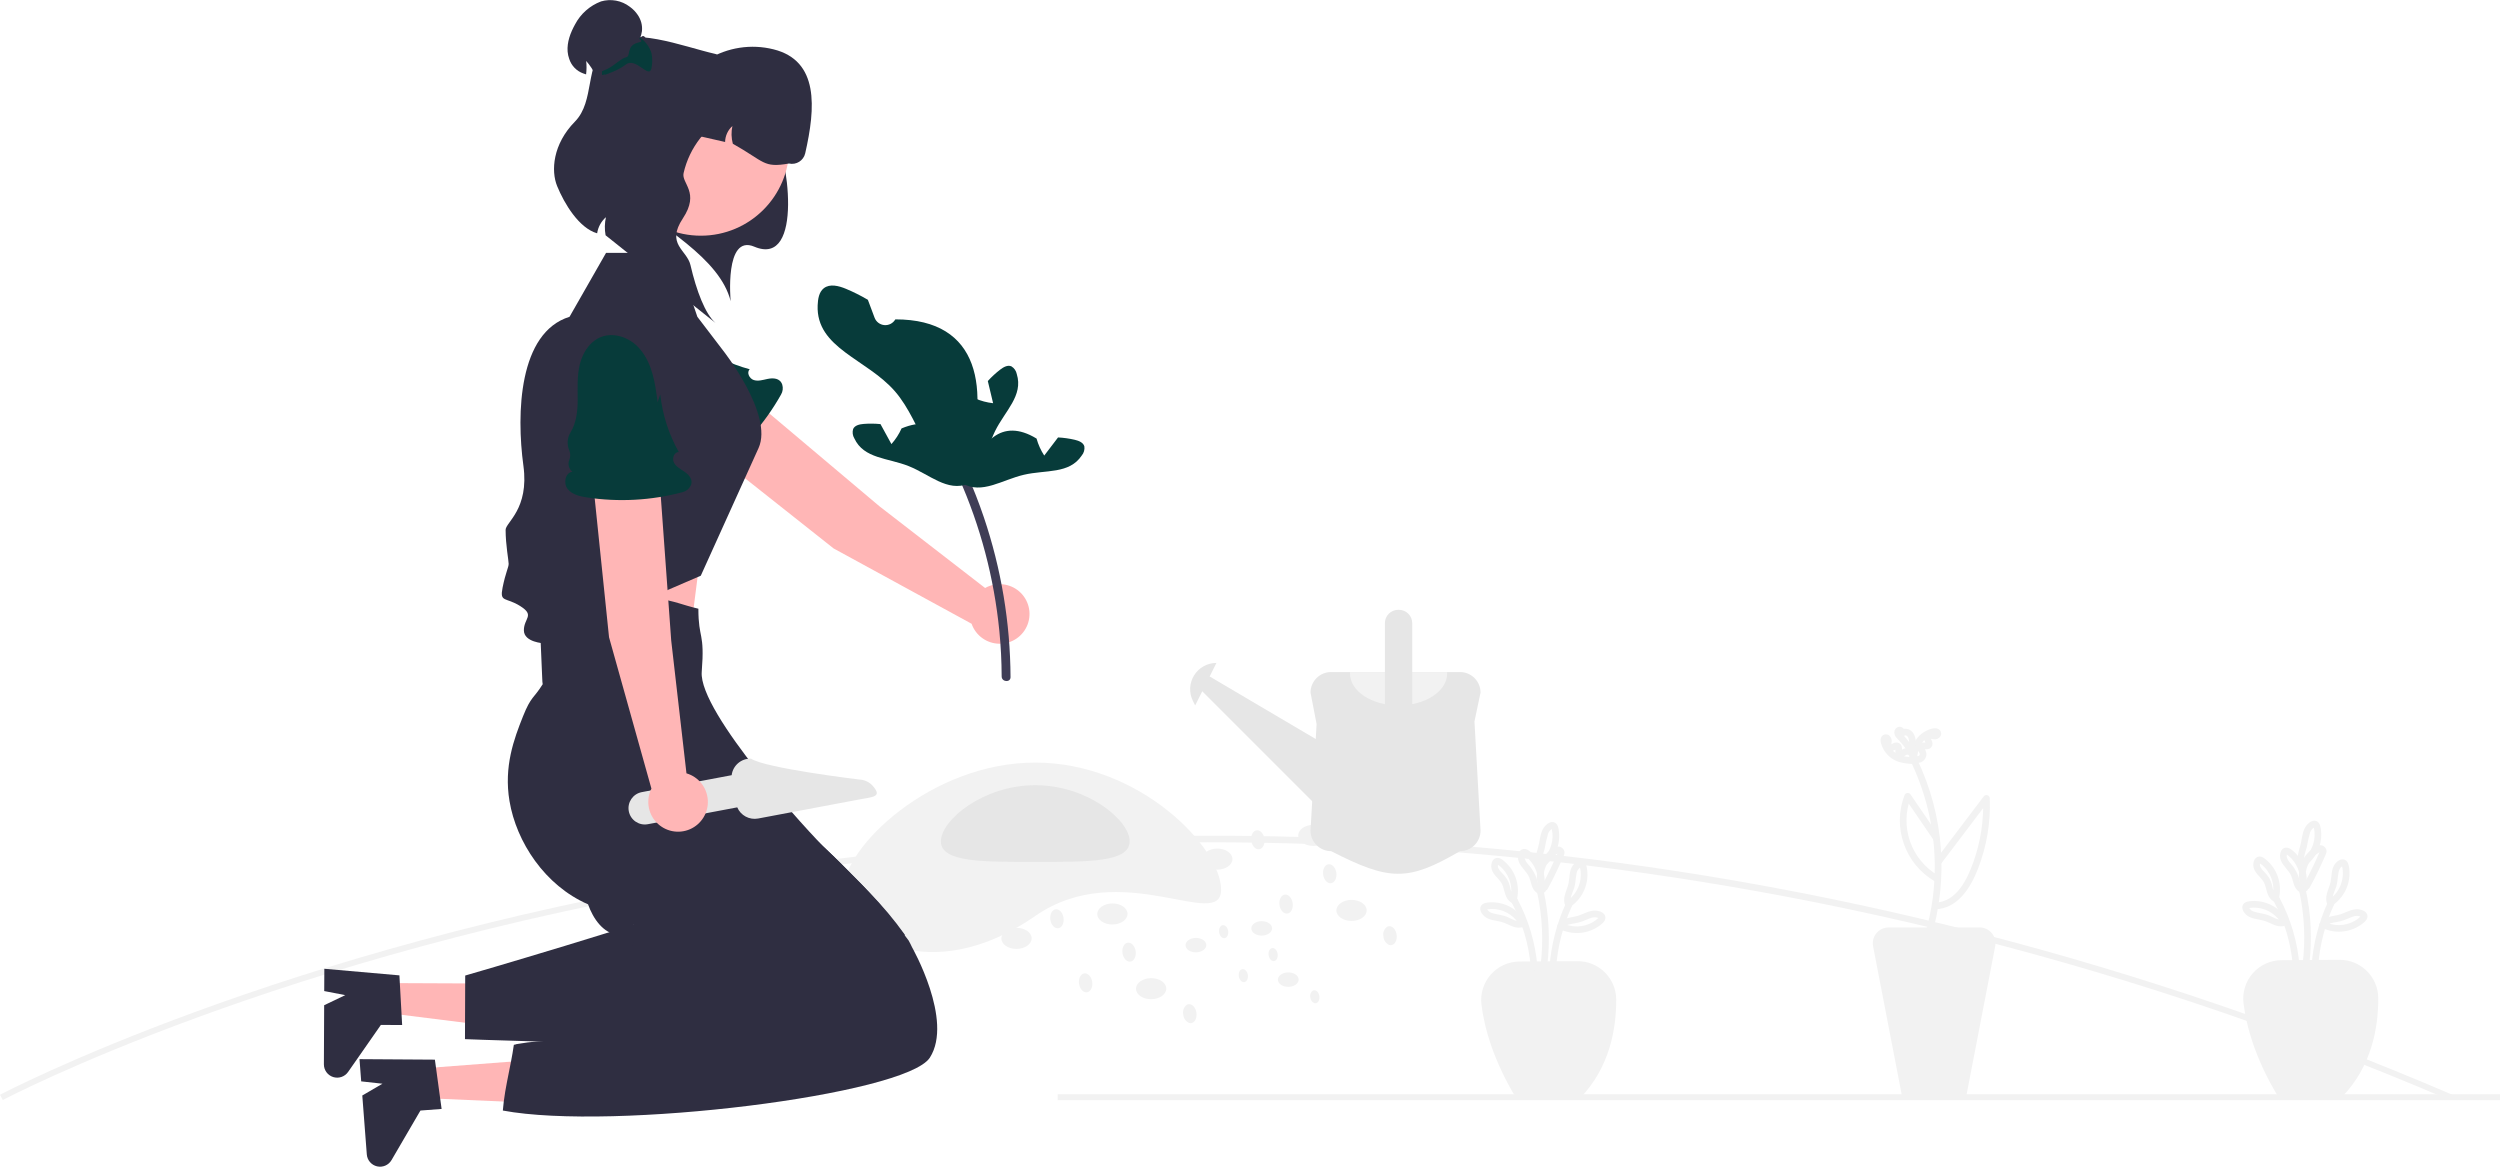
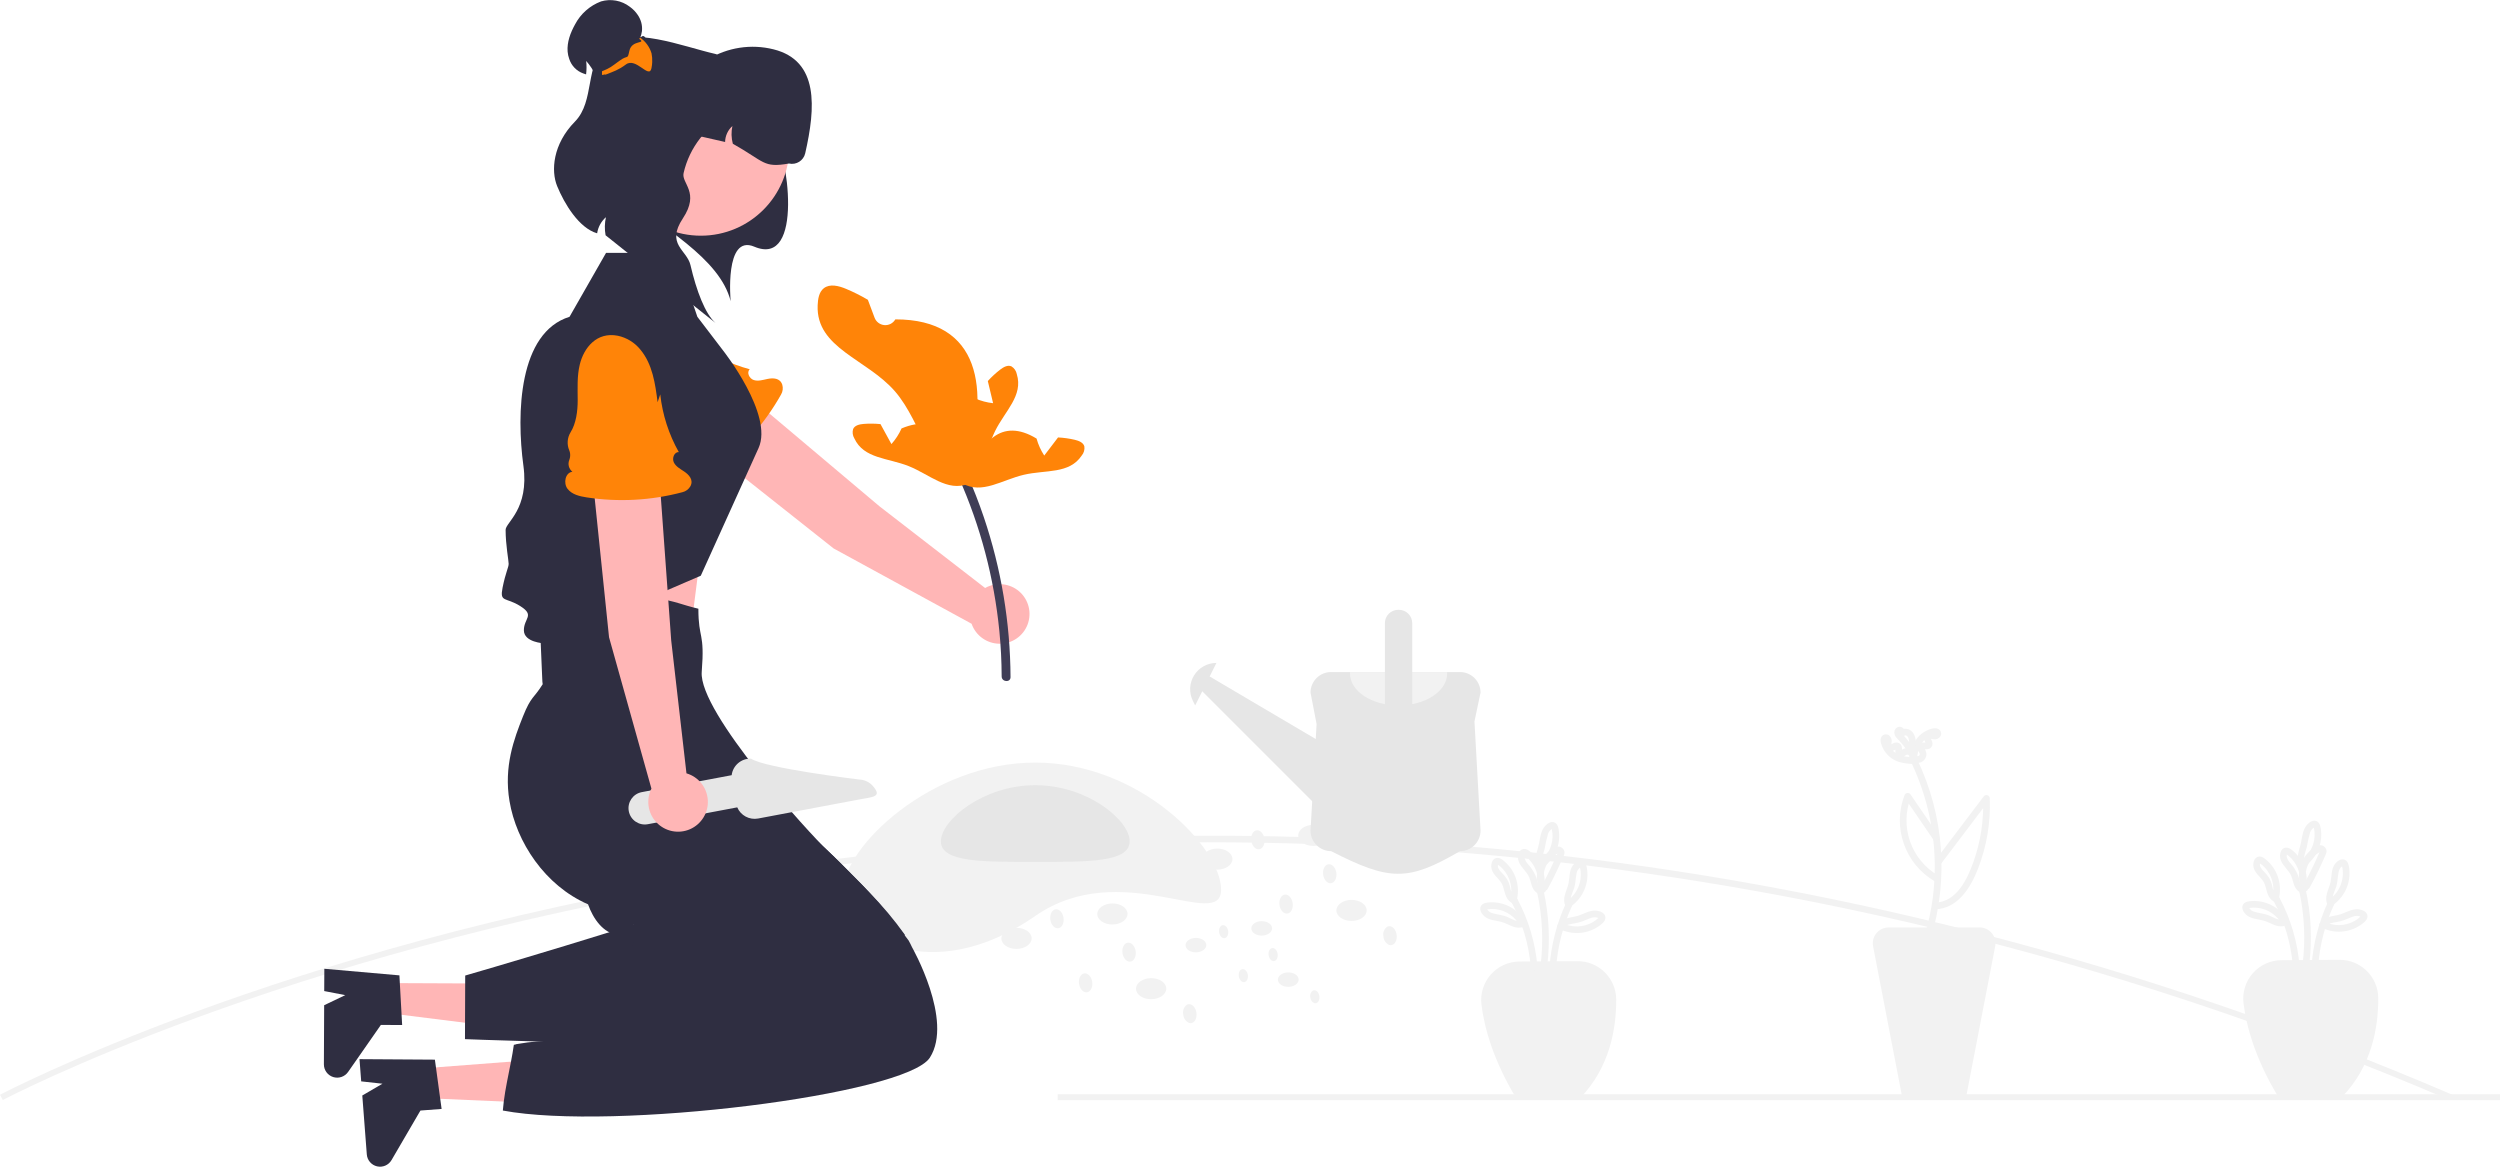
<svg xmlns="http://www.w3.org/2000/svg" data-name="Layer 1" width="842.42" height="393.14" viewBox="0 0 842.42 393.14">
  <path d="M1004.316,624.141c-235.938-101.214-447.564-95.834-583.55-73.502C273.404,574.842,180.65,623.614,179.73,624.105l-.94-1.766c.922-.491,93.907-49.395,241.569-73.659A1031.136,1031.136,0,0,1,682.929,539.476c109.39,10.179,217.785,38.045,322.175,82.827Z" transform="translate(-178.7898 -253.4298)" fill="#f2f2f2" />
  <path d="M459.692,438.239l-55.867-44.24a11.502,11.502,0,0,1-1.941-16.021l0,0a11.502,11.502,0,0,1,16.606-1.699l56.623,47.734,35.629,27.554a10.037,10.037,0,1,1-4.554,12.05Z" transform="translate(-178.7898 -253.4298)" fill="#ffb6b6" />
-   <path d="M411.144,408.148h0a3.392,3.392,0,0,1-3.579-2.024,4.4,4.4,0,0,0-1.797-1.994,4.047,4.047,0,0,0-.478-.231,6.636,6.636,0,0,1-4.092-4.572c-.819-3.419-3.448-6.737-6.088-9.295-2.89-2.799-5.975-5.484-8.11-8.894-3.081-4.919-3.945-11.822,1.999-15.925a13.359,13.359,0,0,1,8.679-2.189c6.403.521,11.698,4.428,16.728,8.215l-1.259-2.472a51.075,51.075,0,0,0,18.289,9.093c-1.15,1.045-.153,3.136,1.323,3.623s3.067-.026,4.587-.349c1.916-.407,4.285-.372,5.041,1.916a4.182,4.182,0,0,1-.405,3.326A79.033,79.033,0,0,1,420.697,410.734c-1.933,1.457-4.176,2.891-6.58,2.606S409.669,410.067,411.144,408.148Z" transform="translate(-178.7898 -253.4298)" fill="#073b3a" />
+   <path d="M411.144,408.148h0a3.392,3.392,0,0,1-3.579-2.024,4.4,4.4,0,0,0-1.797-1.994,4.047,4.047,0,0,0-.478-.231,6.636,6.636,0,0,1-4.092-4.572c-.819-3.419-3.448-6.737-6.088-9.295-2.89-2.799-5.975-5.484-8.11-8.894-3.081-4.919-3.945-11.822,1.999-15.925a13.359,13.359,0,0,1,8.679-2.189c6.403.521,11.698,4.428,16.728,8.215l-1.259-2.472a51.075,51.075,0,0,0,18.289,9.093c-1.15,1.045-.153,3.136,1.323,3.623s3.067-.026,4.587-.349c1.916-.407,4.285-.372,5.041,1.916a4.182,4.182,0,0,1-.405,3.326A79.033,79.033,0,0,1,420.697,410.734c-1.933,1.457-4.176,2.891-6.58,2.606S409.669,410.067,411.144,408.148Z" transform="translate(-178.7898 -253.4298)" fill="#ff8408" />
  <polygon points="188.066 216.472 182.851 191.335 237.661 174.07 230.28 231.933 188.066 216.472" fill="#ffb6b6" />
  <path d="M414.931,447.43l-52.822,22.781s-6.79-.299-6.79-4.401,3.795-4.961-1.179-8.121-7.025-1.109-6-6.237,2.051-6.824,2.051-8.027-1.026-6.331-1.026-11.459c0-2.486,7.986-7,6-21.568-2.421-17.749-1.571-44.911,15.537-50.221l0,0,12.307-21.537h23.458l7.308,21.537,8.662,11.352s17.087,21.608,11.96,32.889S414.931,447.43,414.931,447.43Z" transform="translate(-178.7898 -253.4298)" fill="#2f2e41" />
  <path d="M519.308,481.588a170.93,170.93,0,0,0-8.983-53.828q-2.523-7.465-5.734-14.669c-.785-1.765-3.482-.45-2.697,1.316a167.615,167.615,0,0,1,13.641,51.629q.754,7.643.782,15.328c.01,1.917,3.001,2.159,2.992.225Z" transform="translate(-178.7898 -253.4298)" fill="#3f3d56" />
-   <path d="M504.28,410.764l1.696,5.029c-14.405-1.436-16.134-19.574-25.619-30.505-9.493-10.919-26.636-14.523-26.043-28.983.089-2.092.419-4.433,2.061-5.739,2.054-1.615,5.054-.819,7.465.182a60.639,60.639,0,0,1,7.394,3.705q1.127,3.001,2.248,6.002a3.879,3.879,0,0,0,6.965.657l.037-.064C509.177,361.006,512.466,384.573,504.28,410.764Z" transform="translate(-178.7898 -253.4298)" fill="#073b3a" />
-   <path d="M505.041,416.459c-7.049,2.79-13-3.153-20.04-5.958-7.049-2.816-15.118-2.46-18.322-9.339a3.93,3.93,0,0,1-.414-3.17c.565-1.251,2.155-1.593,3.518-1.711a31.95,31.95,0,0,1,5.702.057c.459.827.908,1.663,1.367,2.499.776,1.412,1.543,2.824,2.319,4.236a20.431,20.431,0,0,0,3.415-5.279c12.983-5.426,18.642,4.219,20.454,16.73Z" transform="translate(-178.7898 -253.4298)" fill="#073b3a" />
-   <path d="M503.086,416.312c6.553,3.812,13.325-1.175,20.705-2.897,7.39-1.731,15.316-.173,19.512-6.496a3.93,3.93,0,0,0,.883-3.072c-.372-1.322-1.893-1.897-3.223-2.218a31.949,31.949,0,0,0-5.646-.795c-.578.749-1.146,1.508-1.725,2.267-.979,1.28-1.947,2.561-2.926,3.842a20.43,20.43,0,0,1-2.588-5.73c-12.026-7.306-19.063,1.386-22.724,13.485Z" transform="translate(-178.7898 -253.4298)" fill="#073b3a" />
-   <path d="M503.215,416.574c7.1-2.657,7.531-11.056,10.873-17.857,3.341-6.816,9.567-11.962,7.331-19.214a3.93,3.93,0,0,0-1.819-2.629c-1.258-.549-2.667.263-3.757,1.089a31.949,31.949,0,0,0-4.192,3.866c.214.921.441,1.842.662,2.771.371,1.568.749,3.129,1.119,4.697a20.43,20.43,0,0,1-6.073-1.627c-13.271,4.679-11.002,15.63-3.958,26.126Z" transform="translate(-178.7898 -253.4298)" fill="#073b3a" />
+   <path d="M504.28,410.764l1.696,5.029c-14.405-1.436-16.134-19.574-25.619-30.505-9.493-10.919-26.636-14.523-26.043-28.983.089-2.092.419-4.433,2.061-5.739,2.054-1.615,5.054-.819,7.465.182a60.639,60.639,0,0,1,7.394,3.705q1.127,3.001,2.248,6.002a3.879,3.879,0,0,0,6.965.657l.037-.064C509.177,361.006,512.466,384.573,504.28,410.764Z" transform="translate(-178.7898 -253.4298)" fill="#ff8408" />
+   <path d="M505.041,416.459c-7.049,2.79-13-3.153-20.04-5.958-7.049-2.816-15.118-2.46-18.322-9.339a3.93,3.93,0,0,1-.414-3.17c.565-1.251,2.155-1.593,3.518-1.711a31.95,31.95,0,0,1,5.702.057c.459.827.908,1.663,1.367,2.499.776,1.412,1.543,2.824,2.319,4.236a20.431,20.431,0,0,0,3.415-5.279c12.983-5.426,18.642,4.219,20.454,16.73Z" transform="translate(-178.7898 -253.4298)" fill="#ff8408" />
+   <path d="M503.086,416.312c6.553,3.812,13.325-1.175,20.705-2.897,7.39-1.731,15.316-.173,19.512-6.496a3.93,3.93,0,0,0,.883-3.072c-.372-1.322-1.893-1.897-3.223-2.218a31.949,31.949,0,0,0-5.646-.795c-.578.749-1.146,1.508-1.725,2.267-.979,1.28-1.947,2.561-2.926,3.842a20.43,20.43,0,0,1-2.588-5.73c-12.026-7.306-19.063,1.386-22.724,13.485Z" transform="translate(-178.7898 -253.4298)" fill="#ff8408" />
+   <path d="M503.215,416.574c7.1-2.657,7.531-11.056,10.873-17.857,3.341-6.816,9.567-11.962,7.331-19.214a3.93,3.93,0,0,0-1.819-2.629c-1.258-.549-2.667.263-3.757,1.089a31.949,31.949,0,0,0-4.192,3.866c.214.921.441,1.842.662,2.771.371,1.568.749,3.129,1.119,4.697a20.43,20.43,0,0,1-6.073-1.627c-13.271,4.679-11.002,15.63-3.958,26.126Z" transform="translate(-178.7898 -253.4298)" fill="#ff8408" />
  <path d="M384.938,316.936c17.243,13.117,36.445,23.556,40.064,37.99,0,0-2.168-22.68,7.946-18.381,16.993,7.223,11.244-32.059,6.478-38.483-7.942-10.706-34.724-16.789-34.724-16.789l-18.999,10.429Z" transform="translate(-178.7898 -253.4298)" fill="#2f2e41" />
  <circle cx="236.173" cy="49.644" r="29.779" fill="#ffb6b6" />
  <path d="M404.238,291.68l-1.146,5.033,20.032,4.56a7.388,7.388,0,0,1,2.463-5.379,12.587,12.587,0,0,0,.144,5.973c10.803,6.062,10.182,8.21,18.914,6.664a4.574,4.574,0,0,0,5.476-3.445v0c3.513-15.431,4.667-31.203-10.688-35.034a28.903,28.903,0,0,0-35.194,21.628Z" transform="translate(-178.7898 -253.4298)" fill="#2f2e41" />
  <path d="M409.137,311.761a29.793,29.793,0,0,1,41.254-20.55,18.168,18.168,0,0,0-7.948-9.801l-22.548-9.789c-11.122-2.532-28.728-9.718-36.762-2.836-7.401,6.322-3.799,18.697-10.615,25.628-7.469,7.595-8.104,16.577-5.985,21.742,2.451,5.976,7.353,14.129,13.471,15.894a9.049,9.049,0,0,1,2.963-5.434,15.493,15.493,0,0,0-.113,6.096l37.04,29.542c-3.459-3.009-6.407-10.762-8.437-19.494-1.202-5.169-8.371-6.983-2.556-15.755S408.348,315.229,409.137,311.761Z" transform="translate(-178.7898 -253.4298)" fill="#2f2e41" />
  <path d="M379.471,278.811l.104.208c.127.277.254.554.358.843l.012.012c.566.208,1.201-.127,1.824-.658-.097,1.249-.167,2.457-.219,3.641l19.719-7.716c-3.429.592-3.936-11.609-6.396-9.271-.139.127-.266.254-.393.381a9.216,9.216,0,0,0,.623-2.298,8.114,8.114,0,0,0-.231-2.956.042.042,0,0,1-.012-.035,8.569,8.569,0,0,0-1.132-2.448,10.794,10.794,0,0,0-2.713-2.806,10.914,10.914,0,0,0-9.698-1.801,16.461,16.461,0,0,0-8.752,7.747c-1.559,2.806-2.748,5.958-2.505,9.156a9.645,9.645,0,0,0,.543,2.482,7.667,7.667,0,0,0,4.734,4.884c.277.092.6.196.947.323a19.776,19.776,0,0,0,.035-4.526A19.597,19.597,0,0,1,379.471,278.811Z" transform="translate(-178.7898 -253.4298)" fill="#2f2e41" />
-   <path d="M398.567,274.354a12.055,12.055,0,0,1-.231,1.917,1.79,1.79,0,0,1-.046.242c-.808,3.591-5.184-3.879-8.567-1.374-2.609,1.928-4.053,2.332-6.927,3.464-.104-.289-1.028.277-1.155,0-.035-.069.035-1.085,0-1.155,2.806-1.12,3.267-1.616,5.773-3.464,3.175-2.344,2.725-.15,3.464-3.464.854-3.822,5.888-2.182,3.302-3.995l.3-.416a9.911,9.911,0,0,1,3.845,5.253.042.042,0,0,0,.012.035A12.573,12.573,0,0,1,398.567,274.354Z" transform="translate(-178.7898 -253.4298)" fill="#073b3a" />
+   <path d="M398.567,274.354a12.055,12.055,0,0,1-.231,1.917,1.79,1.79,0,0,1-.046.242c-.808,3.591-5.184-3.879-8.567-1.374-2.609,1.928-4.053,2.332-6.927,3.464-.104-.289-1.028.277-1.155,0-.035-.069.035-1.085,0-1.155,2.806-1.12,3.267-1.616,5.773-3.464,3.175-2.344,2.725-.15,3.464-3.464.854-3.822,5.888-2.182,3.302-3.995l.3-.416a9.911,9.911,0,0,1,3.845,5.253.042.042,0,0,0,.012.035A12.573,12.573,0,0,1,398.567,274.354Z" transform="translate(-178.7898 -253.4298)" fill="#ff8408" />
  <path d="M841.307,623.079H819.759l-9.8-50.782a5.334,5.334,0,0,1,5.238-6.345h30.673a5.334,5.334,0,0,1,5.238,6.345Z" transform="translate(-178.7898 -253.4298)" fill="#f2f2f2" />
  <path d="M711.276,623.414c-.14.063-21.688.063-21.548.126-7.743-12.825-10.744-23.665-11.738-31.599a12.967,12.967,0,0,1,12.833-14.511l19.504-.114a12.985,12.985,0,0,1,13.074,12.903C723.445,599.861,721.289,613.078,711.276,623.414Z" transform="translate(-178.7898 -253.4298)" fill="#f2f2f2" />
  <path d="M700.141,578.96a75.234,75.234,0,0,0-1.258-25.658c-.315-1.413-2.485-.815-2.17.598a73.442,73.442,0,0,1,1.177,25.06c-.178,1.433,2.074,1.42,2.25,0Z" transform="translate(-178.7898 -253.4298)" fill="#f2f2f2" />
  <path d="M703.154,579.52a59.761,59.761,0,0,1,5.27-20.637c.599-1.307-1.339-2.452-1.943-1.136a62.838,62.838,0,0,0-5.577,21.773c-.103,1.445,2.148,1.438,2.25,0Z" transform="translate(-178.7898 -253.4298)" fill="#f2f2f2" />
  <path d="M696.859,579.29a58.547,58.547,0,0,0-6.725-22.84c-.684-1.277-2.627-.142-1.943,1.136a55.773,55.773,0,0,1,6.418,21.705c.118,1.433,2.369,1.445,2.25,0Z" transform="translate(-178.7898 -253.4298)" fill="#f2f2f2" />
  <path d="M689.331,555.703c-1.284-.468-1.428-2.426-1.727-3.551a9.092,9.092,0,0,0-.98-2.461,14.413,14.413,0,0,0-1.742-2.135,5.532,5.532,0,0,1-1.267-1.72,1.496,1.496,0,0,1-.075-.781,1.911,1.911,0,0,0,.094-.349l.017-.039q.106-.206-.32.06c0.0.017.544.318.601.361a10.725,10.725,0,0,1,3.923,10.472c-.291,1.413,1.877,2.018,2.17.598a13.025,13.025,0,0,0-4.957-13.013,2.816,2.816,0,0,0-1.813-.646,2.03,2.03,0,0,0-1.724,1.43,3.918,3.918,0,0,0,.202,3.188c.935,1.863,2.87,2.932,3.517,4.983.718,2.276.914,4.834,3.485,5.772a1.135,1.135,0,0,0,1.384-.786,1.149,1.149,0,0,0-.786-1.384Z" transform="translate(-178.7898 -253.4298)" fill="#f2f2f2" />
  <path d="M698.351,552.696c-1.334-.484-1.463-2.293-1.823-3.458a14.587,14.587,0,0,0-2.916-4.703,4.482,4.482,0,0,1-1.055-1.947,1.736,1.736,0,0,1-.011-.422c.014-.135.127-.344.108-.467l.017-.039q.106-.206-.32.06a1.604,1.604,0,0,1,.191.085c.17.145.384.253.562.395a10.522,10.522,0,0,1,3.199,4.355,10.632,10.632,0,0,1,.572,5.998c-.291,1.413,1.877,2.018,2.17.598a13.026,13.026,0,0,0-4.689-12.81,3.681,3.681,0,0,0-1.595-.821,1.924,1.924,0,0,0-2.015.964,3.954,3.954,0,0,0-.17,3.315c.796,2.043,2.765,3.341,3.559,5.372.421,1.076.595,2.227,1.053,3.291a4.246,4.246,0,0,0,2.567,2.402c1.363.494,1.951-1.679.598-2.17Z" transform="translate(-178.7898 -253.4298)" fill="#f2f2f2" />
  <path d="M708.362,557.803c-.868-1.606.346-3.511.85-5.051.543-1.658.461-3.391.849-5.073a2.923,2.923,0,0,1,.978-1.763c.143-.108.595-.231.239-.281-.261-.037-.134.007-.064.258a7.022,7.022,0,0,1,.211,1.169,10.967,10.967,0,0,1-.717,5.11,10.384,10.384,0,0,1-3.342,4.468,1.161,1.161,0,0,0-.404,1.539,1.133,1.133,0,0,0,1.539.404,13.042,13.042,0,0,0,5.127-11.92c-.145-1.132-.353-2.644-1.595-3.088-1.215-.434-2.45.447-3.171,1.375-1.346,1.734-1.096,3.993-1.505,6.029-.549,2.729-2.442,5.175-.938,7.957.689,1.274,2.632.139,1.943-1.136Z" transform="translate(-178.7898 -253.4298)" fill="#f2f2f2" />
  <path d="M698.84,544.774c-.933-1.71-.013-3.629.451-5.344a45.637,45.637,0,0,1,1.14-5.04,3.294,3.294,0,0,1,1.165-1.553,2.73,2.73,0,0,1,.334-.181c-.012-.076-.341-.048-.33-.073a2.646,2.646,0,0,0,.136.464,8.342,8.342,0,0,1,.185,1.186,11.009,11.009,0,0,1-.735,4.911,10.385,10.385,0,0,1-3.342,4.468,1.161,1.161,0,0,0-.404,1.539,1.133,1.133,0,0,0,1.539.404A13.034,13.034,0,0,0,704.119,533.735c-.131-1.073-.29-2.478-1.339-3.073-1.15-.653-2.47.164-3.263,1.013-1.524,1.632-1.703,3.905-2.121,5.989-.561,2.8-2.008,5.48-.499,8.246.694,1.272,2.637.137,1.943-1.136Z" transform="translate(-178.7898 -253.4298)" fill="#f2f2f2" />
  <path d="M705.565,566.267c.808-1.315,2.448-1.447,3.837-1.695a14.516,14.516,0,0,0,2.553-.656c.9-.336,1.767-.76,2.676-1.073a3.714,3.714,0,0,1,2.417-.213c.045.016.554.295.573.285.072-.039-.123-.296-.106-.296-.011 0-.09.116-.107.128-.343.237-.629.579-.972.827a10.886,10.886,0,0,1-4.741,1.921,10.431,10.431,0,0,1-5.606-.672,1.163,1.163,0,0,0-1.539.404,1.133,1.133,0,0,0,.404,1.539,13.07,13.07,0,0,0,13.182-1.676c.917-.722,1.933-1.684,1.548-2.97-.357-1.191-1.846-1.718-2.956-1.836-2.422-.258-4.554,1.383-6.834,1.905-2.38.545-4.854.639-6.27,2.943-.76,1.237,1.185,2.368,1.943,1.136Z" transform="translate(-178.7898 -253.4298)" fill="#f2f2f2" />
  <path d="M699.657,552.581a9.063,9.063,0,0,1,3.784-11.422q.13-.075.264-.145.248-.042.075-.115c.183-.619-.071-.133-.139.024q-.306.714-.622,1.424-.703,1.587-1.444,3.156c-1.018,2.157-2.082,4.294-3.247,6.376-.708,1.265,1.235,2.401,1.943,1.136,1.128-2.016,2.161-4.084,3.15-6.171q.726-1.532,1.416-3.08.303-.68.599-1.363a4.729,4.729,0,0,0,.554-1.57,2.143,2.143,0,0,0-2.375-2.128,6.578,6.578,0,0,0-2.939,1.657,11.246,11.246,0,0,0-3.525,5.273,11.483,11.483,0,0,0,.563,8.085,1.133,1.133,0,0,0,1.539.404,1.153,1.153,0,0,0,.404-1.539Z" transform="translate(-178.7898 -253.4298)" fill="#f2f2f2" />
  <path d="M691.61,563.61c-1.616.725-3.587-.658-5.034-1.252-1.618-.664-3.349-.728-4.998-1.257a2.78,2.78,0,0,1-1.536-1.071,2.199,2.199,0,0,0-.177-.306c.057.013-.242.199-.113.172.115-.024.23-.052.346-.073a8.135,8.135,0,0,1,1.262-.103,10.76,10.76,0,0,1,9.13,4.83c.781,1.214,2.729.087,1.943-1.136a13.04,13.04,0,0,0-11.565-5.925c-1.127.072-2.507.197-3.086,1.324-.592,1.151.271,2.56,1.129,3.326,1.648,1.47,3.924,1.392,5.931,1.98,1.339.392,2.545,1.121,3.862,1.574a5.301,5.301,0,0,0,4.042-.142,1.133,1.133,0,0,0,.404-1.539,1.152,1.152,0,0,0-1.539-.404Z" transform="translate(-178.7898 -253.4298)" fill="#f2f2f2" />
  <path d="M968.062,622.961c-.14.063-21.688.063-21.548.126-7.743-12.825-10.744-23.665-11.738-31.599a12.967,12.967,0,0,1,12.833-14.511l19.504-.114a12.985,12.985,0,0,1,13.074,12.903C980.231,599.407,978.075,612.625,968.062,622.961Z" transform="translate(-178.7898 -253.4298)" fill="#f2f2f2" />
  <path d="M956.928,578.507a75.234,75.234,0,0,0-1.258-25.658c-.315-1.413-2.485-.815-2.17.598a73.441,73.441,0,0,1,1.177,25.06c-.178,1.433,2.074,1.42,2.25,0Z" transform="translate(-178.7898 -253.4298)" fill="#f2f2f2" />
  <path d="M959.941,579.067a59.761,59.761,0,0,1,5.27-20.637c.599-1.307-1.339-2.452-1.943-1.136a62.838,62.838,0,0,0-5.577,21.773c-.103,1.445,2.148,1.438,2.25,0Z" transform="translate(-178.7898 -253.4298)" fill="#f2f2f2" />
  <path d="M953.645,578.836a58.547,58.547,0,0,0-6.725-22.84c-.684-1.277-2.627-.142-1.943,1.136a55.773,55.773,0,0,1,6.418,21.705c.118,1.433,2.369,1.445,2.25,0Z" transform="translate(-178.7898 -253.4298)" fill="#f2f2f2" />
  <path d="M946.117,555.25c-1.284-.468-1.428-2.426-1.727-3.551a9.092,9.092,0,0,0-.98-2.461,14.412,14.412,0,0,0-1.742-2.135,5.532,5.532,0,0,1-1.267-1.72,1.497,1.497,0,0,1-.075-.781,1.911,1.911,0,0,0,.094-.349l.017-.039q.106-.206-.32.06c0.0.017.544.318.601.361a10.725,10.725,0,0,1,3.923,10.472c-.291,1.413,1.877,2.018,2.17.598a13.025,13.025,0,0,0-4.957-13.013,2.816,2.816,0,0,0-1.813-.646,2.03,2.03,0,0,0-1.724,1.43,3.918,3.918,0,0,0,.202,3.188c.935,1.863,2.87,2.932,3.517,4.983.718,2.276.914,4.834,3.485,5.772a1.135,1.135,0,0,0,1.384-.786,1.149,1.149,0,0,0-.786-1.384Z" transform="translate(-178.7898 -253.4298)" fill="#f2f2f2" />
  <path d="M955.137,552.243c-1.334-.484-1.463-2.293-1.823-3.458a14.588,14.588,0,0,0-2.916-4.703,4.482,4.482,0,0,1-1.055-1.947,1.736,1.736,0,0,1-.011-.422c.014-.135.127-.344.108-.467l.017-.039q.106-.206-.32.06a1.605,1.605,0,0,1,.191.085c.17.145.384.253.562.395a10.522,10.522,0,0,1,3.199,4.355,10.632,10.632,0,0,1,.572,5.998c-.291,1.413,1.877,2.018,2.17.598a13.026,13.026,0,0,0-4.689-12.809,3.681,3.681,0,0,0-1.595-.821,1.924,1.924,0,0,0-2.015.964,3.954,3.954,0,0,0-.17,3.315c.796,2.043,2.765,3.341,3.559,5.372.421,1.076.595,2.227,1.053,3.291a4.246,4.246,0,0,0,2.567,2.402c1.363.494,1.951-1.679.598-2.17Z" transform="translate(-178.7898 -253.4298)" fill="#f2f2f2" />
  <path d="M965.148,557.35c-.868-1.606.346-3.511.85-5.051.543-1.658.461-3.391.849-5.073a2.923,2.923,0,0,1,.978-1.763c.143-.108.595-.231.239-.281-.261-.037-.134.007-.064.258a7.021,7.021,0,0,1,.211,1.169,10.967,10.967,0,0,1-.717,5.11,10.384,10.384,0,0,1-3.342,4.468,1.161,1.161,0,0,0-.404,1.539,1.133,1.133,0,0,0,1.539.404,13.042,13.042,0,0,0,5.127-11.92c-.145-1.132-.353-2.644-1.595-3.088-1.215-.434-2.45.447-3.171,1.375-1.346,1.734-1.096,3.993-1.505,6.029-.549,2.729-2.442,5.175-.938,7.957.689,1.274,2.632.139,1.943-1.136Z" transform="translate(-178.7898 -253.4298)" fill="#f2f2f2" />
  <path d="M955.627,544.321c-.933-1.71-.013-3.629.451-5.344a45.636,45.636,0,0,1,1.14-5.04,3.294,3.294,0,0,1,1.165-1.553,2.73,2.73,0,0,1,.334-.181c-.012-.076-.341-.048-.33-.073a2.646,2.646,0,0,0,.136.464,8.342,8.342,0,0,1,.185,1.186,11.009,11.009,0,0,1-.735,4.911,10.385,10.385,0,0,1-3.342,4.468,1.161,1.161,0,0,0-.404,1.539,1.133,1.133,0,0,0,1.539.404,13.034,13.034,0,0,0,5.14-11.82c-.131-1.073-.29-2.478-1.339-3.073-1.15-.653-2.47.164-3.263,1.013-1.524,1.632-1.703,3.905-2.121,5.989-.561,2.8-2.008,5.48-.499,8.246.694,1.272,2.637.137,1.943-1.136Z" transform="translate(-178.7898 -253.4298)" fill="#f2f2f2" />
  <path d="M962.351,565.814c.808-1.315,2.448-1.447,3.837-1.695a14.516,14.516,0,0,0,2.553-.656c.9-.336,1.767-.76,2.676-1.073a3.714,3.714,0,0,1,2.417-.213c.045.016.554.295.573.285.072-.039-.123-.296-.106-.296-.011 0-.09.116-.107.128-.343.237-.629.579-.972.827a10.886,10.886,0,0,1-4.741,1.921,10.431,10.431,0,0,1-5.606-.672,1.163,1.163,0,0,0-1.539.404,1.133,1.133,0,0,0,.404,1.539,13.07,13.07,0,0,0,13.182-1.676c.917-.722,1.933-1.684,1.548-2.97-.357-1.191-1.846-1.718-2.956-1.836-2.422-.258-4.554,1.383-6.834,1.905-2.38.545-4.854.639-6.27,2.943-.76,1.237,1.185,2.368,1.943,1.136Z" transform="translate(-178.7898 -253.4298)" fill="#f2f2f2" />
  <path d="M956.444,552.127a9.063,9.063,0,0,1,3.784-11.422q.13-.075.264-.145.248-.042.075-.115c.183-.619-.071-.133-.139.024q-.306.714-.622,1.424-.703,1.587-1.444,3.156c-1.018,2.157-2.082,4.294-3.247,6.376-.708,1.265,1.235,2.401,1.943,1.136,1.128-2.016,2.161-4.084,3.15-6.171q.726-1.532,1.416-3.08.303-.68.599-1.363a4.729,4.729,0,0,0,.554-1.57,2.143,2.143,0,0,0-2.375-2.128,6.578,6.578,0,0,0-2.939,1.657,11.246,11.246,0,0,0-3.525,5.273,11.483,11.483,0,0,0,.563,8.085,1.133,1.133,0,0,0,1.539.404,1.153,1.153,0,0,0,.404-1.539Z" transform="translate(-178.7898 -253.4298)" fill="#f2f2f2" />
  <path d="M948.396,563.157c-1.616.725-3.587-.658-5.034-1.252-1.618-.664-3.349-.728-4.998-1.257a2.78,2.78,0,0,1-1.536-1.071,2.2,2.2,0,0,0-.177-.306c.057.013-.242.199-.113.172.115-.024.23-.052.346-.073a8.134,8.134,0,0,1,1.262-.103,10.76,10.76,0,0,1,9.13,4.83c.781,1.214,2.729.087,1.943-1.136a13.04,13.04,0,0,0-11.565-5.925c-1.127.072-2.507.197-3.086,1.324-.592,1.151.271,2.56,1.129,3.326,1.648,1.47,3.924,1.392,5.931,1.98,1.339.392,2.545,1.121,3.862,1.574a5.301,5.301,0,0,0,4.042-.142,1.133,1.133,0,0,0,.404-1.539,1.152,1.152,0,0,0-1.539-.404Z" transform="translate(-178.7898 -253.4298)" fill="#f2f2f2" />
  <path d="M829.457,569.478a83.42,83.42,0,0,0-4.599-60.076c-.622-1.307-2.563-.166-1.943,1.136a81.891,81.891,0,0,1,7.18,45.293A80.056,80.056,0,0,1,827.288,568.88a1.126,1.126,0,0,0,2.17.598Z" transform="translate(-178.7898 -253.4298)" fill="#f2f2f2" />
  <path d="M832.988,544.313l16.137-21.307-2.096-.568a57.273,57.273,0,0,1-3.216,21.335c-2.087,5.894-5.69,13.584-12.943,13.821-1.444.047-1.451,2.297,0,2.25,7.718-.252,11.967-7.34,14.472-13.754a58.924,58.924,0,0,0,3.936-23.652,1.136,1.136,0,0,0-2.096-.568L831.045,543.177c-.874,1.154,1.079,2.277,1.943,1.136Z" transform="translate(-178.7898 -253.4298)" fill="#f2f2f2" />
  <path d="M832.153,535.151l-9.56-13.994a1.142,1.142,0,0,0-2.056.269A23.758,23.758,0,0,0,830.77,550.422a1.126,1.126,0,0,0,1.136-1.943,21.525,21.525,0,0,1-9.199-26.455l-2.056.269,9.56,13.994c.812,1.188,2.763.064,1.943-1.136Z" transform="translate(-178.7898 -253.4298)" fill="#f2f2f2" />
  <path d="M823.732,508.626c-2.212-.109-4.512-.244-6.364-1.599a6.929,6.929,0,0,1-1.757-1.899,6.744,6.744,0,0,1-.579-1.116,3.531,3.531,0,0,1-.295-1.176c0.0.108.107-.087.004-.001l-.161.128a.397.397,0,0,1-.517.106c-.176.022-.054-.272-.087.251a5.096,5.096,0,0,0-.006,1.696,2.014,2.014,0,0,0,2.599,1.449,7.383,7.383,0,0,0,1.09-.513l.101-.051q.186-.088.031-.014c.086-.145.135.14-.008-.023l.095-.002-.114-.007a.42.42,0,0,1-.295-.219q-.054-.168-.018-.049c.036.049.037.273.019.056.006.073.006.147.007.22.002.188-.011.375-.011.563a2.624,2.624,0,0,0,.295,1.346,1.807,1.807,0,0,0,1.648.862c.735-.034,1.151-.547,1.771-.826a.693.693,0,0,1,.834.16.714.714,0,0,1,.089.734,1.153,1.153,0,0,0,.404,1.539,1.136,1.136,0,0,0,1.539-.404,2.921,2.921,0,0,0-2.602-4.348,2.869,2.869,0,0,0-1.002.196,2.907,2.907,0,0,0-1.062.617c-.398.495-.123-.012-.106.09-.002-.012.4.223.43.243l.039.102q-.043-.188-.016.01c-.001-.107-.012-.214-.012-.322a4.996,4.996,0,0,0-.109-1.484,1.871,1.871,0,0,0-1.337-1.279,2.559,2.559,0,0,0-1.746.347,6.421,6.421,0,0,1-.615.318c.185-.07-.061.023-.09.012-.138-.053.132-.004.145.002.078.035.202.199.214.202-.049-.01-.046-.184-.048-.216-.026-.394.106-.787.106-1.181a2.305,2.305,0,0,0-.926-1.935,1.741,1.741,0,0,0-2.187.101c-1.019.937-.603,2.47-.147,3.573a9.165,9.165,0,0,0,5.758,5.312,19.626,19.626,0,0,0,5.002.681,1.125,1.125,0,0,0,0-2.25Z" transform="translate(-178.7898 -253.4298)" fill="#f2f2f2" />
  <path d="M824.689,509.73c.208-2.104.449-4.344,1.786-6.071a7.137,7.137,0,0,1,2.133-1.828,6.395,6.395,0,0,1,1.186-.528c.231-.075.465-.127.698-.191.414-.113-.078-.012.133-.029a1.667,1.667,0,0,1,.18-.006q.213.013.054-.002c.164-.095.112.101.039.002l-.067-.049a.544.544,0,0,1-.12-.623c-.013-.144.238-.032-.127-.089a5.112,5.112,0,0,0-1.802-.102,2.01,2.01,0,0,0-1.58,2.55,9.817,9.817,0,0,0,.5,1.179c-.073-.179.005.03.018.076.041.138-.03.192.016.031a.721.721,0,0,1,.065-.216.426.426,0,0,1,.139-.137q.196-.072.009-.016c.017-.028.264.004.003-.007-.106-.004-.212-.001-.319-.007-.163-.009-.325-.027-.488-.034a2.492,2.492,0,0,0-1.371.262,1.803,1.803,0,0,0-.847,1.894,8.734,8.734,0,0,0,.729,1.534.689.689,0,0,1-1.013.801c-1.265-.708-2.401,1.235-1.136,1.943a2.921,2.921,0,0,0,4.421-2.658,4.604,4.604,0,0,0-.74-1.917c-0-0-.12-.191-.073-.176.292.094-.147.459-.206.521l-.106.047q.187-.041-.02-.005c.103-.005.205-.004.308 0a4.612,4.612,0,0,0,1.547-.053,1.882,1.882,0,0,0,1.287-1.297,2.671,2.671,0,0,0-.327-1.822c-.035-.076-.215-.49-.161-.34-.007-.019-.093-.301-.09-.302.112-.001-.119.387.017.113.158-.319-.154.333-.176.247-.009-.036.21-.023.22-.023.394.01.779.149,1.175.164a2.271,2.271,0,0,0,1.995-.925,1.739,1.739,0,0,0-.158-2.204c-.918-.938-2.413-.608-3.501-.209a9.523,9.523,0,0,0-3.304,2.04,9.266,9.266,0,0,0-2.311,3.614,20.175,20.175,0,0,0-.868,4.847,1.133,1.133,0,0,0,1.125,1.125,1.15,1.15,0,0,0,1.125-1.125Z" transform="translate(-178.7898 -253.4298)" fill="#f2f2f2" />
  <path d="M824.591,507.377a28.807,28.807,0,0,0-3.407-5.044q-.461-.549-.95-1.074a7.509,7.509,0,0,1-.833-.907c-.048-.08-.037-.123-.064-.141q-.03-.117-.004-.015a.201.201,0,0,1,.003.14c.014.089-.09.071.01-.015-.178.154-.316.298-.597.212-.105-.032-.175-.146-.256-.189-.078-.042.022-.035.001.028-.044.129-.159.422-.23.594l2.17.598c.029-.139.131-.278-.002-.117a1.478,1.478,0,0,1,.162-.163q-.109.091.059-.022c-.156.058.166-.05.17-.05-.218.046.298.046.109.006a1.3,1.3,0,0,1,.889.816,4.678,4.678,0,0,1,.293,1.917,10.277,10.277,0,0,1-.229,2.219,1.151,1.151,0,0,0,.786,1.384,1.137,1.137,0,0,0,1.384-.786c.45-2.098.665-4.815-.777-6.589a3.125,3.125,0,0,0-2.639-1.197,2.644,2.644,0,0,0-2.375,1.986,1.125,1.125,0,0,0,2.17.598,2.565,2.565,0,0,0,.002-2.356,1.793,1.793,0,0,0-1.988-.839,1.965,1.965,0,0,0-1.342,1.771,2.688,2.688,0,0,0,.804,1.939c.853.974,1.761,1.876,2.534,2.921a27.58,27.58,0,0,1,2.204,3.513,1.125,1.125,0,1,0,1.943-1.136Z" transform="translate(-178.7898 -253.4298)" fill="#f2f2f2" />
  <rect x="356.416" y="368.712" width="486.004" height="2" fill="#f2f2f2" />
  <path d="M626.454,534.936c0-1.959-2.283-3.548-5.1-3.548-2.816,0-5.1,1.588-5.1,3.548s2.283,3.547,5.1,3.547C624.171,538.484,626.454,536.895,626.454,534.936Z" transform="translate(-178.7898 -253.4298)" fill="#f2f2f2" />
  <ellipse cx="410.193" cy="289.488" rx="5.1" ry="3.548" fill="#f2f2f2" />
  <ellipse cx="455.424" cy="306.783" rx="5.1" ry="3.548" fill="#f2f2f2" />
  <path d="M647.634,571.918a1.995,1.995,0,0,1-.742-.066,3.348,3.348,0,0,1-1.922-2.823,3.168,3.168,0,0,1,1.312-3.353,1.453,1.453,0,0,1,.464-.146c1.233-.172,2.425,1.127,2.664,2.889C649.648,570.182,648.853,571.746,647.634,571.918Z" transform="translate(-178.7898 -253.4298)" fill="#f2f2f2" />
  <path d="M611.717,554.885c-1.227.169-2.024,1.736-1.781,3.499.243,1.763,1.434,3.056,2.661,2.887,1.227-.169,2.024-1.735,1.781-3.499C614.135,556.008,612.943,554.715,611.717,554.885Z" transform="translate(-178.7898 -253.4298)" fill="#f2f2f2" />
  <path d="M629.093,547.539c-.243-1.763-1.434-3.056-2.661-2.887-1.227.169-2.024,1.736-1.781,3.499.243,1.763,1.434,3.056,2.661,2.887C628.539,550.869,629.336,549.303,629.093,547.539Z" transform="translate(-178.7898 -253.4298)" fill="#f2f2f2" />
  <ellipse cx="602.652" cy="536.416" rx="2.242" ry="3.223" transform="translate(-246.3688 -166.1485) rotate(-7.84524)" fill="#f2f2f2" />
  <path d="M607.44,566.235c-.01-1.344-1.585-2.422-3.517-2.407-1.932.015-3.49,1.116-3.48,2.461s1.585,2.422,3.517,2.407C605.892,568.681,607.45,567.579,607.44,566.235Z" transform="translate(-178.7898 -253.4298)" fill="#f2f2f2" />
  <ellipse cx="581.777" cy="571.908" rx="3.498" ry="2.434" transform="translate(-183.168 -248.9417) rotate(-0.44035)" fill="#f2f2f2" />
  <ellipse cx="612.897" cy="583.533" rx="3.498" ry="2.434" transform="translate(-183.2564 -248.7022) rotate(-0.44035)" fill="#f2f2f2" />
  <path d="M622.164,591.493a1.368,1.368,0,0,1-.509-.042,2.297,2.297,0,0,1-1.333-1.926,2.173,2.173,0,0,1,.882-2.307.997.997,0,0,1,.317-.102c.845-.125,1.67.76,1.843,1.968C623.537,590.291,623,591.368,622.164,591.493Z" transform="translate(-178.7898 -253.4298)" fill="#f2f2f2" />
  <path d="M597.435,579.997c-.841.122-1.379,1.201-1.203,2.41.176,1.208,1,2.089,1.841,1.966.841-.122,1.379-1.201,1.203-2.41S598.276,579.875,597.435,579.997Z" transform="translate(-178.7898 -253.4298)" fill="#f2f2f2" />
  <path d="M609.317,574.867c-.176-1.208-1-2.089-1.841-1.966-.841.122-1.379,1.201-1.203,2.41s1,2.089,1.841,1.966C608.954,577.154,609.493,576.075,609.317,574.867Z" transform="translate(-178.7898 -253.4298)" fill="#f2f2f2" />
  <ellipse cx="591.12" cy="567.375" rx="1.538" ry="2.211" transform="translate(-254.3827 -162.3229) rotate(-8.28559)" fill="#f2f2f2" />
  <path d="M558.733,561.368c-.015-1.959-2.31-3.53-5.127-3.508-2.816.022-5.087,1.627-5.072,3.587s2.31,3.53,5.127,3.508C556.477,564.933,558.748,563.327,558.733,561.368Z" transform="translate(-178.7898 -253.4298)" fill="#f2f2f2" />
  <ellipse cx="521.324" cy="569.638" rx="5.1" ry="3.548" transform="translate(-183.1524 -249.4064) rotate(-0.44035)" fill="#f2f2f2" />
  <ellipse cx="566.688" cy="586.584" rx="5.1" ry="3.548" transform="translate(-183.2812 -249.0572) rotate(-0.44035)" fill="#f2f2f2" />
  <path d="M580.197,598.186a1.995,1.995,0,0,1-.743-.061,3.348,3.348,0,0,1-1.943-2.808,3.168,3.168,0,0,1,1.286-3.363,1.453,1.453,0,0,1,.463-.149c1.231-.182,2.434,1.108,2.686,2.869C582.198,596.435,581.415,598.005,580.197,598.186Z" transform="translate(-178.7898 -253.4298)" fill="#f2f2f2" />
  <path d="M544.15,581.429c-1.225.178-2.011,1.751-1.754,3.512.257,1.761,1.458,3.045,2.683,2.866,1.225-.178,2.011-1.751,1.754-3.512C546.576,582.534,545.375,581.251,544.15,581.429Z" transform="translate(-178.7898 -253.4298)" fill="#f2f2f2" />
  <path d="M561.47,573.951c-.257-1.761-1.458-3.045-2.683-2.866-1.225.178-2.011,1.751-1.754,3.512.256,1.761,1.458,3.045,2.683,2.866C560.941,577.285,561.726,575.712,561.47,573.951Z" transform="translate(-178.7898 -253.4298)" fill="#f2f2f2" />
  <ellipse cx="534.944" cy="563.03" rx="2.242" ry="3.223" transform="translate(-254.3429 -170.4636) rotate(-8.28559)" fill="#f2f2f2" />
  <path d="M590.261,553.238c0,14.273-33.774-11.22-62.615,8.844-35.195,24.483-64.62,7.014-64.616-8.844.004-14.273,29.482-42.844,64.616-42.844S590.261,538.964,590.261,553.238Z" transform="translate(-178.7898 -253.4298)" fill="#f2f2f2" />
  <path d="M559.453,536.936c0,7.137-14.241,6.922-31.808,6.922s-31.808.215-31.808-6.922S510.078,518.014,527.645,518.014,559.453,529.8,559.453,536.936Z" transform="translate(-178.7898 -253.4298)" fill="#e6e6e6" />
  <polygon points="129.938 331.262 129.893 341.278 169.367 346.222 169.434 331.439 129.938 331.262" fill="#ffb6b6" />
  <path d="M314.111,595.387l-.59-10.68-.14-2.61-25.3-2.22-.04,7.51,7.09,1.37-7.11,3.4-.09,19.91a4.476,4.476,0,0,0,8.15,2.58l3.29-4.71,7.76-11.14,7.17.03Z" transform="translate(-178.7898 -253.4298)" fill="#2f2e41" />
  <path d="M483.671,568.377c-6.6,17.25-12.18,30.6-14.47,32.88-2.54,2.54-19.74,3.6-41,3.89-22.44.3-49.4-.25-68.45-.77h-.01c-14.39-.4-24.27-.79-24.27-.79l.02-5.52.05-13.26.01-2.65s.48-.13,1.36-.4c1.63-.47,4.65-1.35,8.61-2.52,12.44-3.68,34.08-10.15,50.41-15.43,5.35-1.74,10.14-3.34,13.84-4.68,4.24-1.52,7.06-2.7,7.69-3.33,3.73-3.64,5.38,0,7.74,3.63,2.36,3.64,3.09,0,6.18-2.67s10.06,1,10.06,1,.06-2.42.16-6.27c.15-5.69.37-14.55.58-23.41-.01-.01-.01-.01,0-.01.01-.39.02-.79.03-1.18,4.8,4.17,9.93,7.99,15.04,12.77,3.33,3.11,8.41,8.26,12.03,11.94.73.75,1.67,1.74,2.41,2.52A117.308,117.308,0,0,1,483.671,568.377Z" transform="translate(-178.7898 -253.4298)" fill="#2f2e41" />
  <polygon points="142.114 360.032 142.878 370.019 182.623 371.758 181.494 357.018 142.114 360.032" fill="#ffb6b6" />
  <path d="M327.131,623.687l-1.44-10.59-.36-2.6-25.4-.17.57,7.49,7.17.79-6.8,3.97,1.52,19.86a4.476,4.476,0,0,0,8.33,1.91l9.74-16.7,7.14-.54Z" transform="translate(-178.7898 -253.4298)" fill="#2f2e41" />
  <path d="M492.131,609.807c-8.02,12.54-106.81,24.8-143.9,17.84.07-1,.18-2.01.31-3.02.55-4.44,1.58-8.97,2.44-13.47.36-1.89.7-3.78.96-5.66,1.25-.2-.12-.07,1.52-.33a62.504,62.504,0,0,1,6.28-.79h.01c.64-.05,1.36-.1,2.21-.16,18.89-1.29,42.94,4.15,59.82-5.1,4.77-2.62,5.07-3.36,5.77-4.19,4.06-4.86,4.45-.84,7.95.9s2.86-1.31,3.84-3.97c.98-2.66,5.31-2.31,7.82-2.7-2.33-2.16-.8-2.54-4.65-4.39-5.68-2.74-15.09-6.78-21.75-9.47a.212.212,0,0,0-.07-.03c-2.81-1.08-6.77-2.79-9.3-3.86-1.96-.83-5.38-2.39-6.46-2.8-2.38-.91-6.49,7.69-9,6.2-.89-.54-1.57-.96-1.91-1.16-4.23-2.53-.91-1.21-1.35-4.28-.06-.38.11-1.36.06-1.69-.11-.78.15-2.08-.23-2.55-.39-.46-1.68,1.86-2.49,2.2-.36.16-1.78,1.27-2.94,1.15-5-.55-8.4-5.43-10.13-10.32-14.56-6.31-24.18-21.05-26.47-34.81-1.94-11.62,1.51-20.9,4.56-28.55,2.74-6.86,3.59-5.91,6.63-10.81-.09-.88-.09-.65-.09-.59,0-.09-.02-.45-.08-1.63-.16-3.16-.54-12.49-.72-16.84a24.133,24.133,0,0,1,4.21-3.7c4.73-3.52,11.81-5.54,16.98-6.53,5.89-1.13,13.52-.32,17.78.3,6.64.96,8.84,2.25,14.38,3.55.01,10.55,2.21,7.61,1.13,21.29-1.09,13.68,36.89,55.04,42,59.82,3.33,3.11,8.41,8.26,12.03,11.94.73.75,1.67,1.74,2.41,2.52,4.24,4.47,12.85,15.55,13.26,16.21.52.83.74,1.48,1.16,2.28C486.121,572.627,500.141,597.267,492.131,609.807Z" transform="translate(-178.7898 -253.4298)" fill="#2f2e41" />
  <path d="M622.44,497.41l-2.046,35.898a6.929,6.929,0,0,0,6.936,6.936c19.662,10.019,25.8,10.299,43.417,0a6.929,6.929,0,0,0,6.936-6.936l-2.046-36.767,2.046-9.719a6.929,6.929,0,0,0-6.936-6.936l-43.417,0a6.929,6.929,0,0,0-6.936,6.936Z" transform="translate(-178.7898 -253.4298)" fill="#e6e6e6" />
  <path d="M588.681,476.817l-2.279,4.558,39.108,23.063-3.069,20.46-38.534-38.534-2.387,4.774-.756-1.512A8.852,8.852,0,0,1,588.681,476.817Z" transform="translate(-178.7898 -253.4298)" fill="#e6e6e6" />
  <path d="M633.694,480.397c0,5.933,7.325,10.742,16.368,10.742s16.368-4.808,16.368-10.742c0-.174-.01-.338-.02-.512l-32.696,0C633.704,480.06,633.694,480.223,633.694,480.397Z" transform="translate(-178.7898 -253.4298)" fill="#f2f2f2" />
  <path d="M654.665,463.401a4.492,4.492,0,0,0-4.487-4.487H649.945a4.492,4.492,0,0,0-4.487,4.487l0,31.319,9.207,0Z" transform="translate(-178.7898 -253.4298)" fill="#e6e6e6" />
  <path d="M472.927,518.301a6.378,6.378,0,0,0-4.612-2.196s-31.76-3.817-36.451-7.042a6.377,6.377,0,0,0-6.53,5.581l-30.278,5.706a5.5,5.5,0,0,0,2.037,10.81l30.123-5.677a6.378,6.378,0,0,0,7.043,3.761l33.92-6.392C473.015,521.939,476.151,522.02,472.927,518.301Z" transform="translate(-178.7898 -253.4298)" fill="#e6e6e6" />
  <path d="M384.015,468.161l-7.319-70.885a11.502,11.502,0,0,1,10.117-12.573h0a11.502,11.502,0,0,1,12.808,10.705l5.346,73.865,5.14,44.746a10.037,10.037,0,1,1-11.808,5.151Z" transform="translate(-178.7898 -253.4298)" fill="#ffb6b6" />
-   <path d="M371.673,412.392v0a3.392,3.392,0,0,1-1.048-3.976,4.4,4.4,0,0,0,.173-2.679,4.048,4.048,0,0,0-.168-.504,6.636,6.636,0,0,1,.417-6.122c1.876-2.973,2.417-7.171,2.406-10.848-.013-4.023-.244-8.106.707-12.016,1.372-5.639,5.711-11.077,12.799-9.685a13.359,13.359,0,0,1,7.626,4.686c4.096,4.949,4.995,11.468,5.795,17.713l.891-2.627a51.075,51.075,0,0,0,6.255,19.443c-1.551-.094-2.353,2.08-1.671,3.476.682,1.396,2.16,2.178,3.452,3.041,1.629,1.088,3.258,2.809,2.147,4.947a4.182,4.182,0,0,1-2.664,2.032A79.033,79.033,0,0,1,376.49,421.038c-2.392-.367-4.985-.973-6.459-2.893S369.27,412.676,371.673,412.392Z" transform="translate(-178.7898 -253.4298)" fill="#073b3a" />
+   <path d="M371.673,412.392v0a3.392,3.392,0,0,1-1.048-3.976,4.4,4.4,0,0,0,.173-2.679,4.048,4.048,0,0,0-.168-.504,6.636,6.636,0,0,1,.417-6.122c1.876-2.973,2.417-7.171,2.406-10.848-.013-4.023-.244-8.106.707-12.016,1.372-5.639,5.711-11.077,12.799-9.685a13.359,13.359,0,0,1,7.626,4.686c4.096,4.949,4.995,11.468,5.795,17.713l.891-2.627a51.075,51.075,0,0,0,6.255,19.443c-1.551-.094-2.353,2.08-1.671,3.476.682,1.396,2.16,2.178,3.452,3.041,1.629,1.088,3.258,2.809,2.147,4.947a4.182,4.182,0,0,1-2.664,2.032A79.033,79.033,0,0,1,376.49,421.038c-2.392-.367-4.985-.973-6.459-2.893S369.27,412.676,371.673,412.392Z" transform="translate(-178.7898 -253.4298)" fill="#ff8408" />
</svg>
